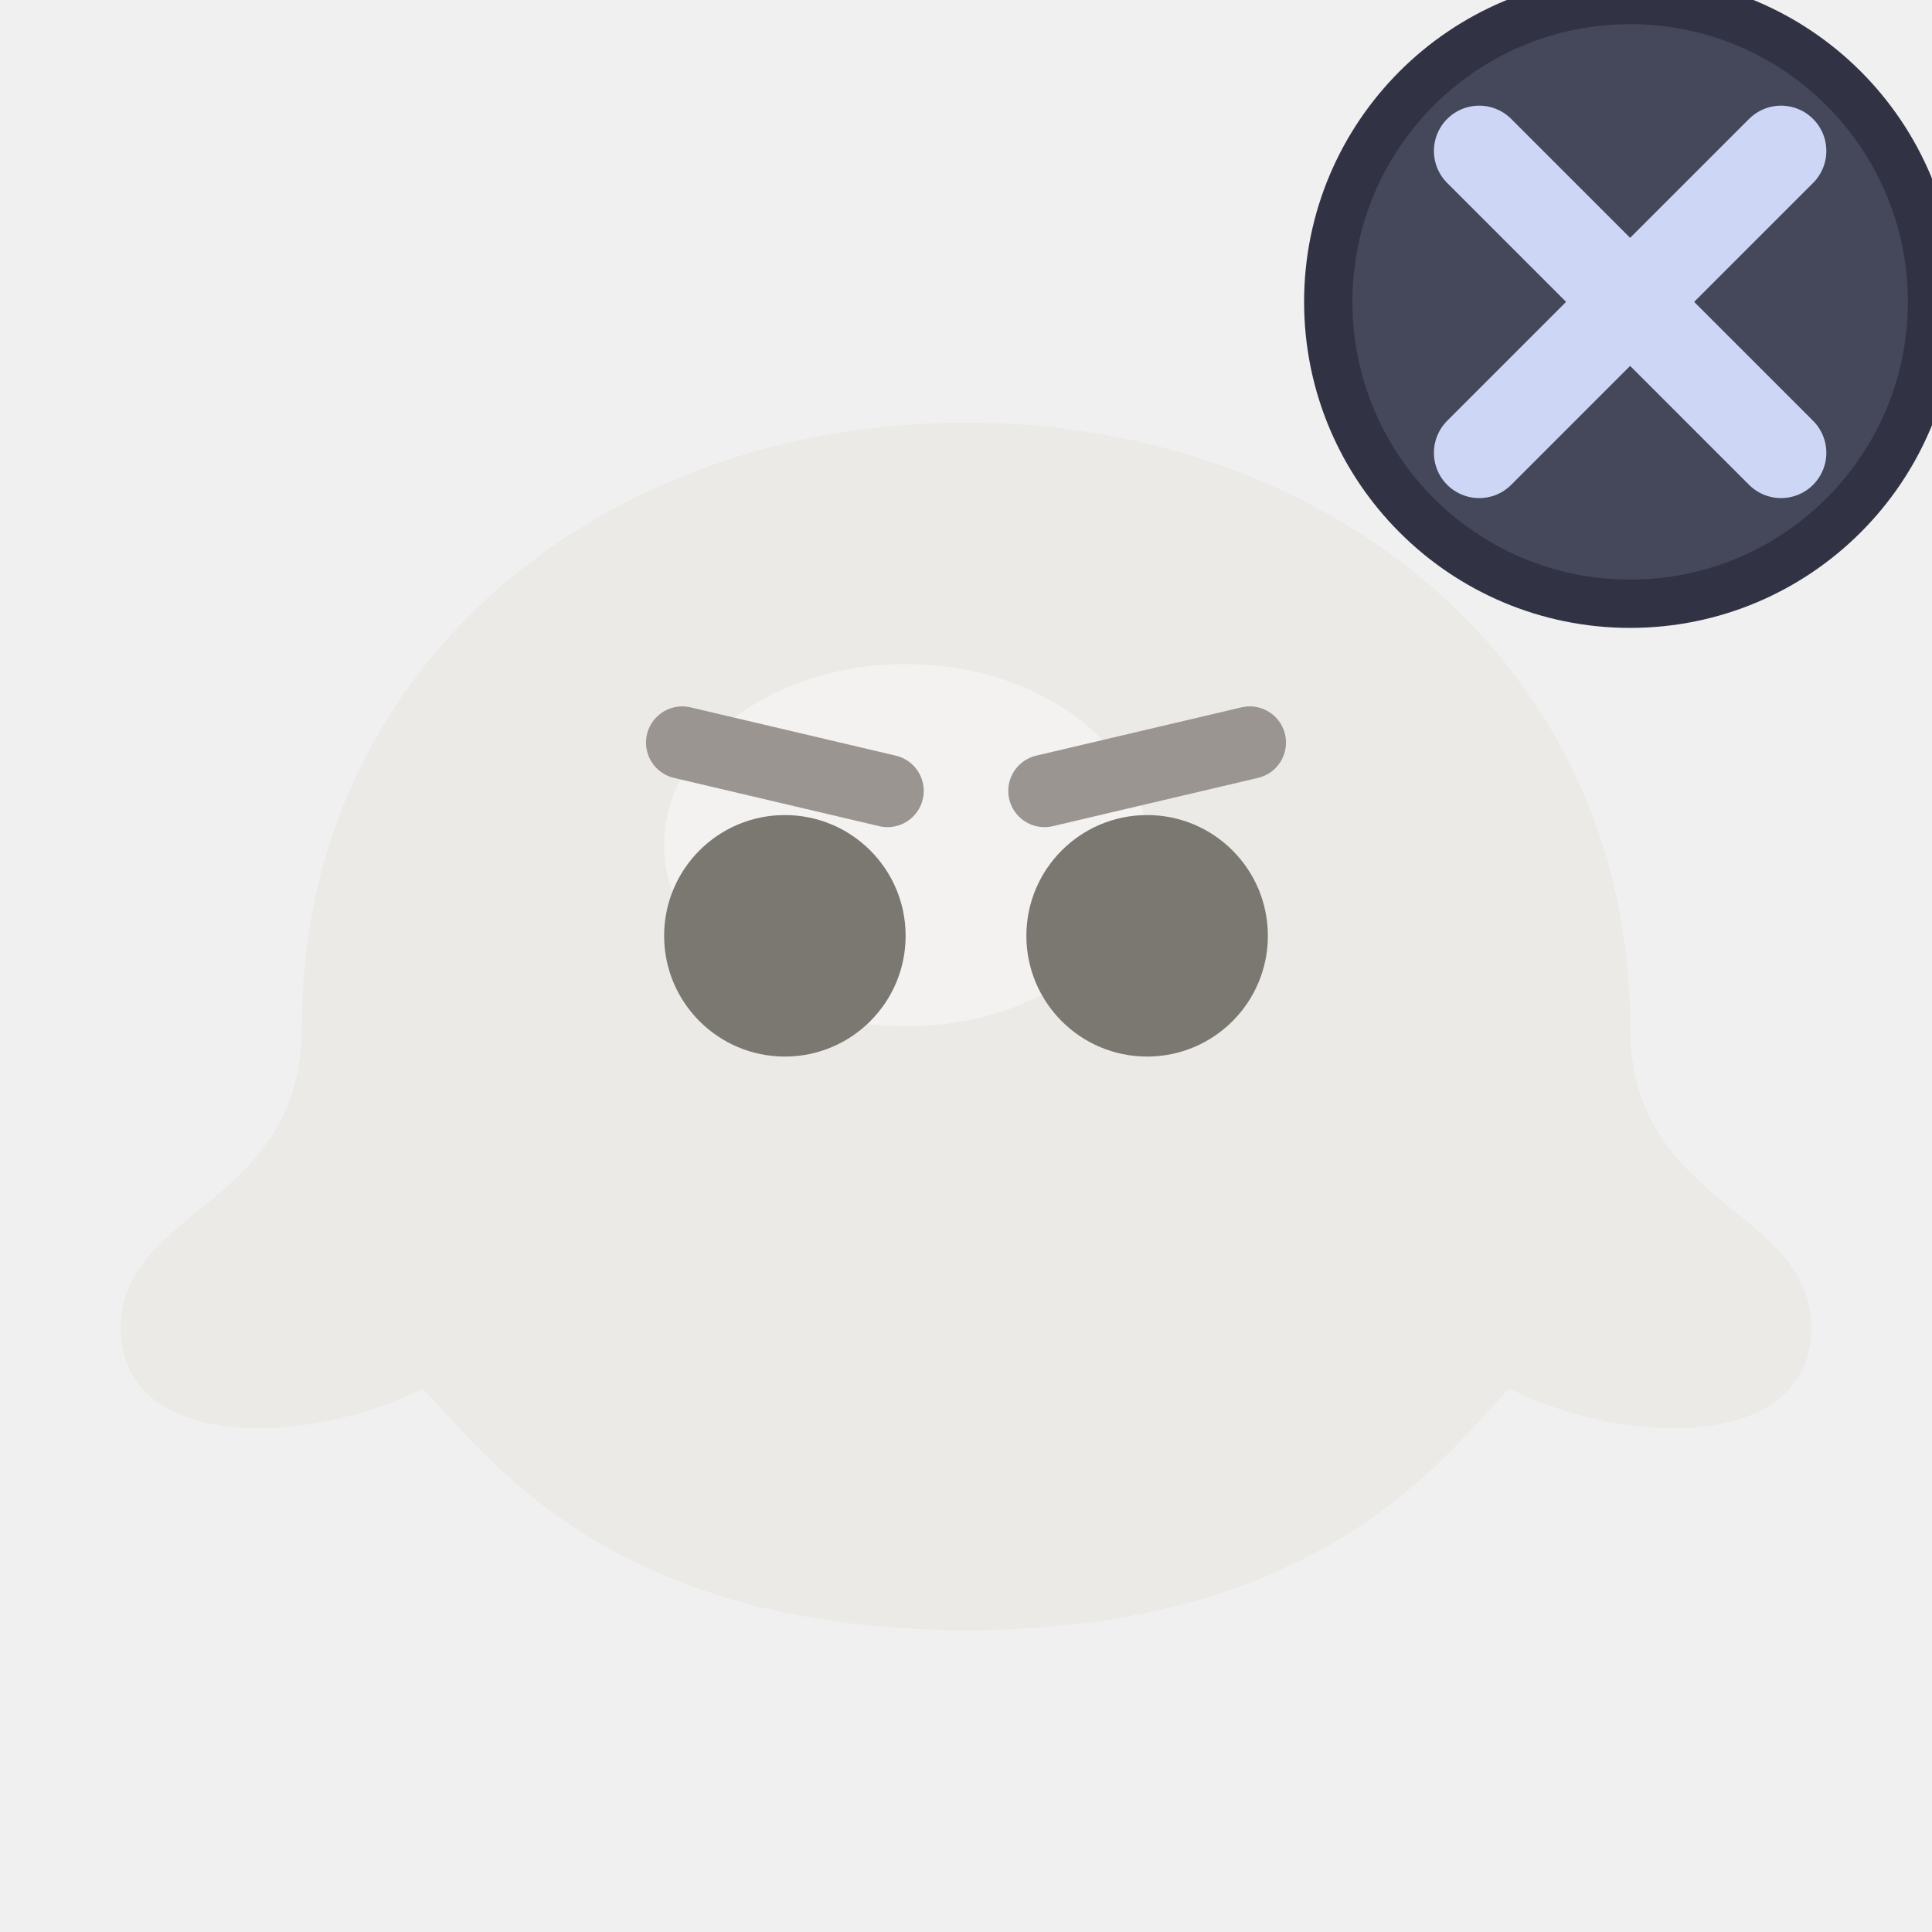
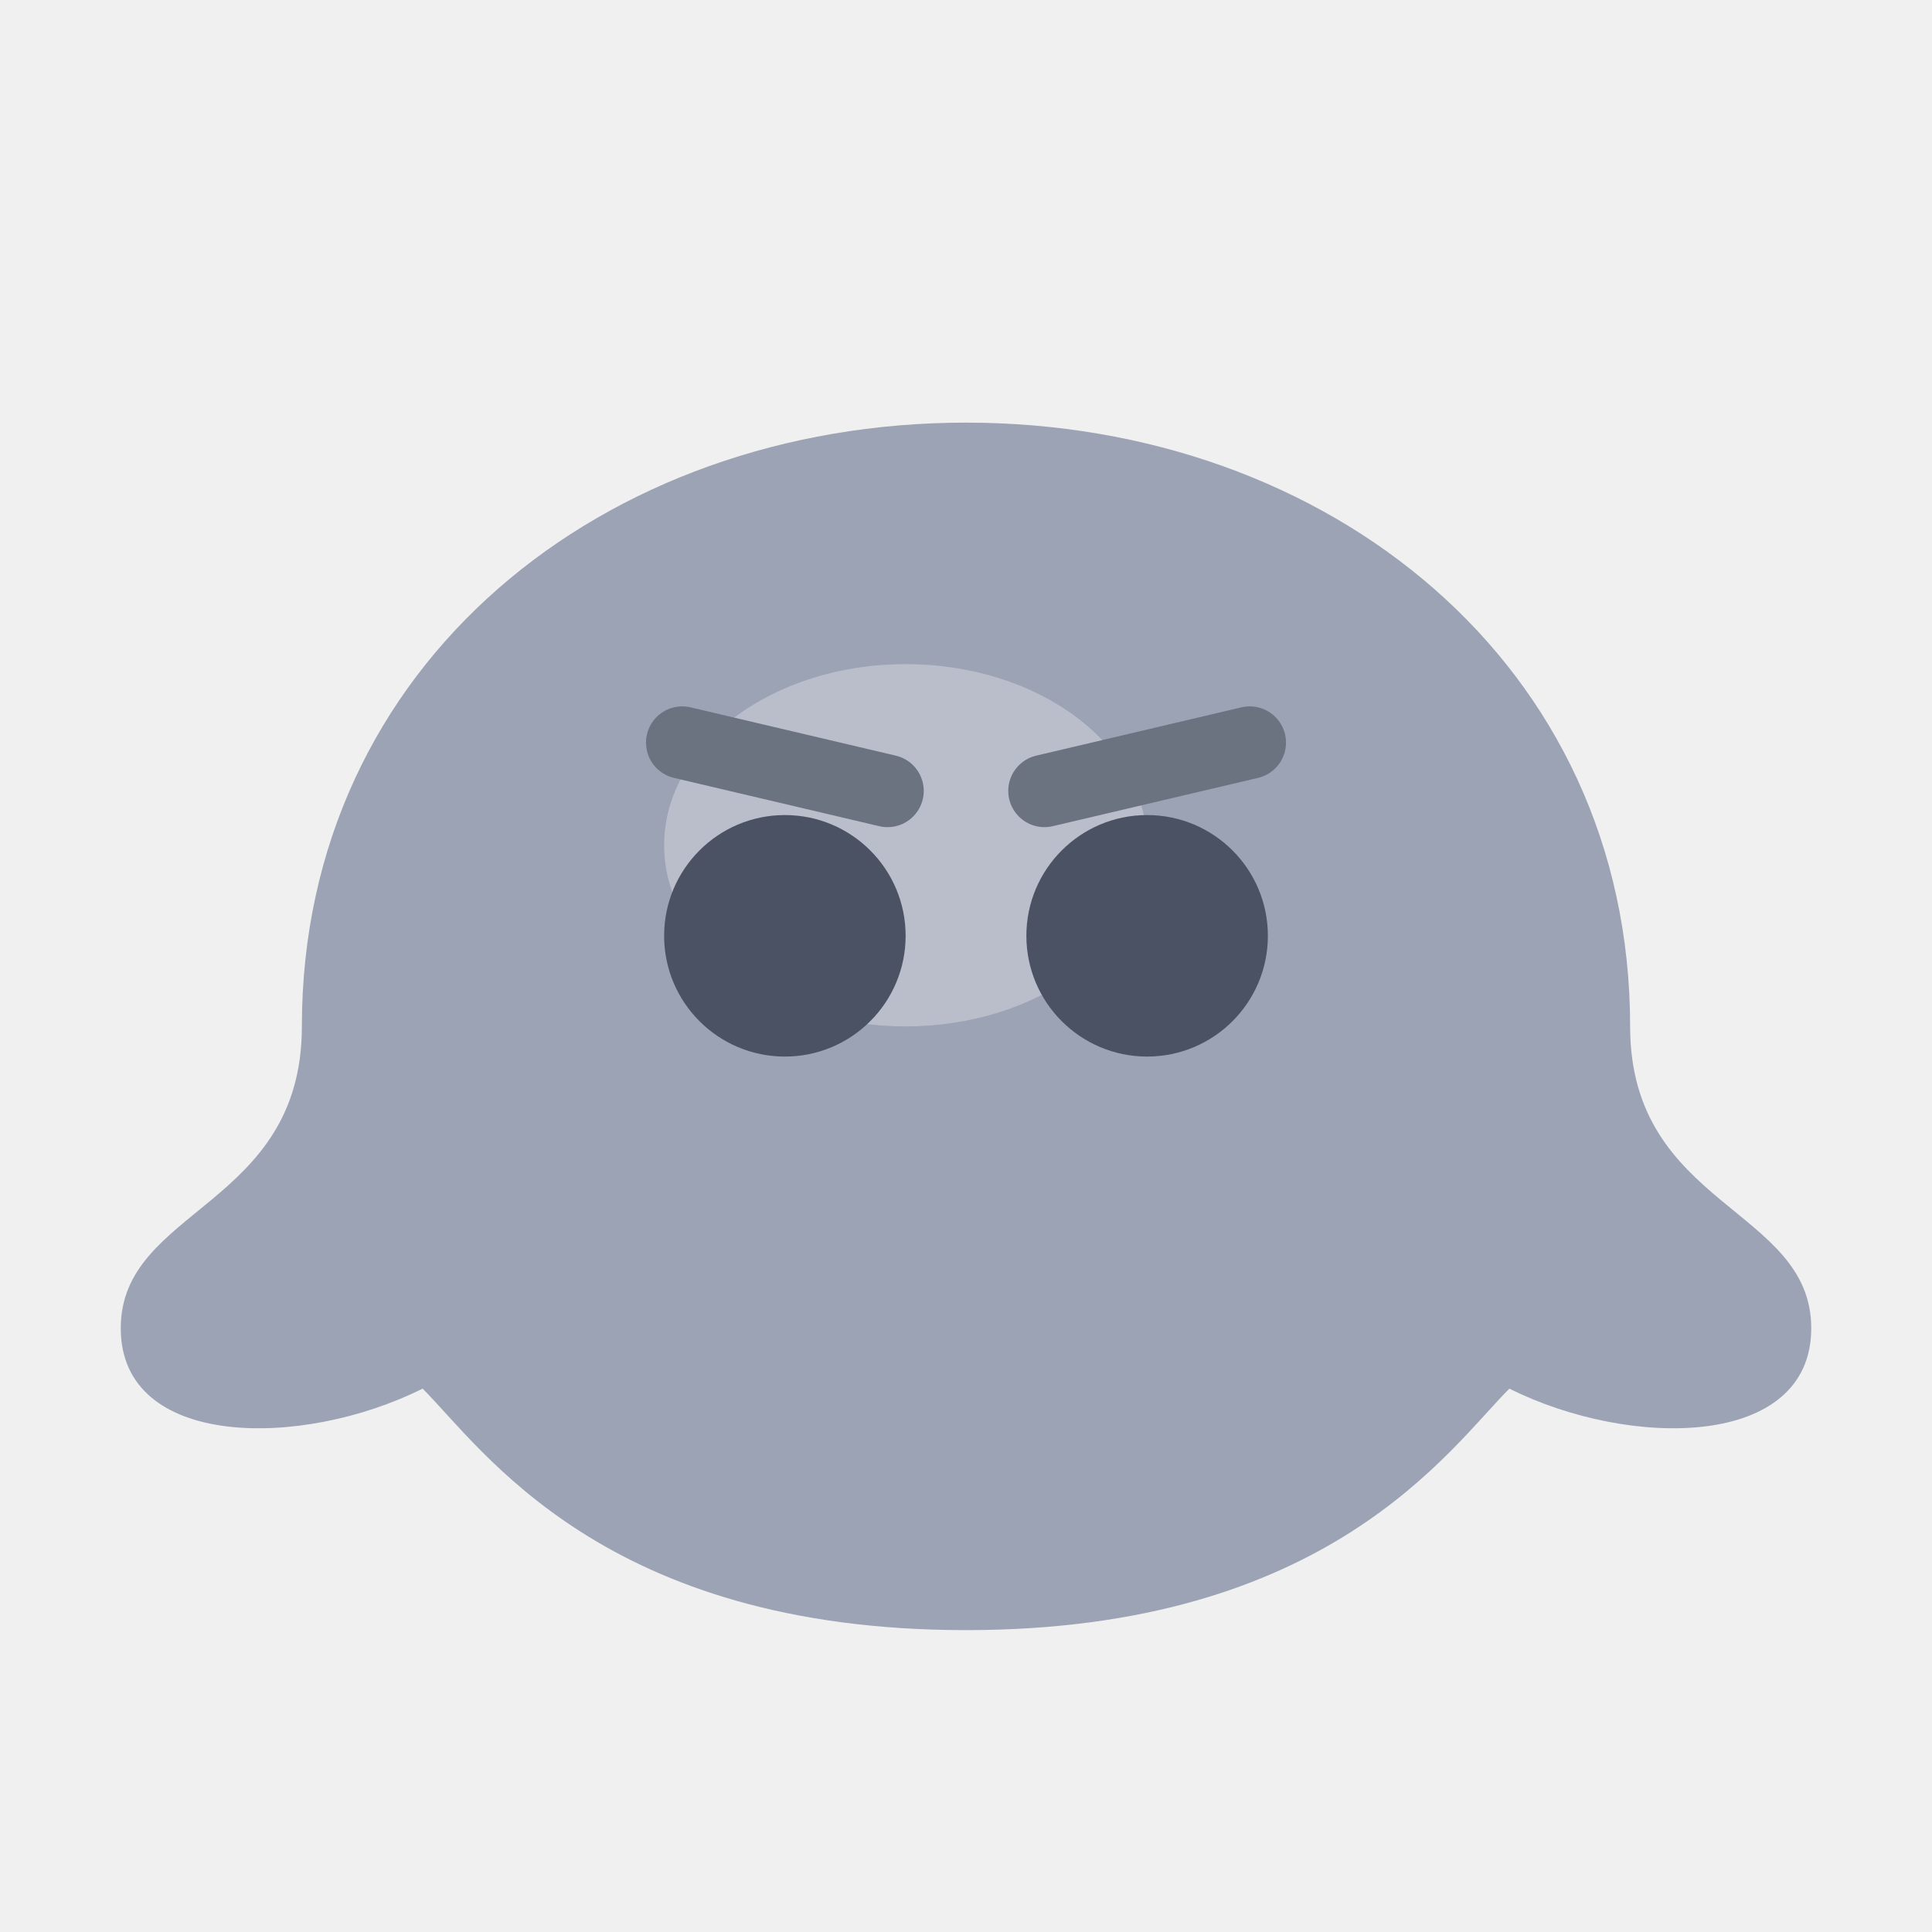
<svg xmlns="http://www.w3.org/2000/svg" viewBox="0 0 32 32">
-   <path d="M16 7 C22 7 27 11 27 17 C27 20 30 20 30 22 C30 24 27 24 25 23 C24 24 22 27 16 27 C10 27 8 24 7 23 C5 24 2 24 2 22 C2 20 5 20 5 17 C5 11 10 7 16 7 Z" fill="#eceae6" />
-   <ellipse cx="15" cy="14" rx="4" ry="3" fill="white" opacity="0.4" />
-   <line x1="11.3" y1="12.3" x2="14.7" y2="13.1" stroke="#9a9590" stroke-width="1.2" stroke-linecap="round" />
-   <line x1="17.3" y1="13.1" x2="20.7" y2="12.3" stroke="#9a9590" stroke-width="1.2" stroke-linecap="round" />
-   <circle cx="13" cy="15.5" r="2" fill="#7a7870" />
-   <circle cx="19" cy="15.5" r="2" fill="#7a7870" />
-   <circle cx="27" cy="5" r="5" fill="#45475a" stroke="#313244" stroke-width="0.8" />
-   <line x1="24.5" y1="2.5" x2="29.5" y2="7.5" stroke="#cdd6f4" stroke-width="1.5" stroke-linecap="round" />
-   <line x1="29.5" y1="2.5" x2="24.5" y2="7.5" stroke="#cdd6f4" stroke-width="1.5" stroke-linecap="round" />
+   <path d="M16 7 C22 7 27 11 27 17 C27 20 30 20 30 22 C30 24 27 24 25 23 C24 24 22 27 16 27 C10 27 8 24 7 23 C5 24 2 24 2 22 C2 20 5 20 5 17 C5 11 10 7 16 7 Z" fill="#9ba3b4" />
+   <ellipse cx="15" cy="14" rx="4" ry="3" fill="white" opacity="0.3" />
+   <line x1="11.3" y1="12.3" x2="14.7" y2="13.1" stroke="#6b7280" stroke-width="1.2" stroke-linecap="round" />
+   <line x1="17.3" y1="13.1" x2="20.7" y2="12.3" stroke="#6b7280" stroke-width="1.2" stroke-linecap="round" />
+   <circle cx="13" cy="15.5" r="2" fill="#4b5263" />
+   <circle cx="19" cy="15.5" r="2" fill="#4b5263" />
</svg>
